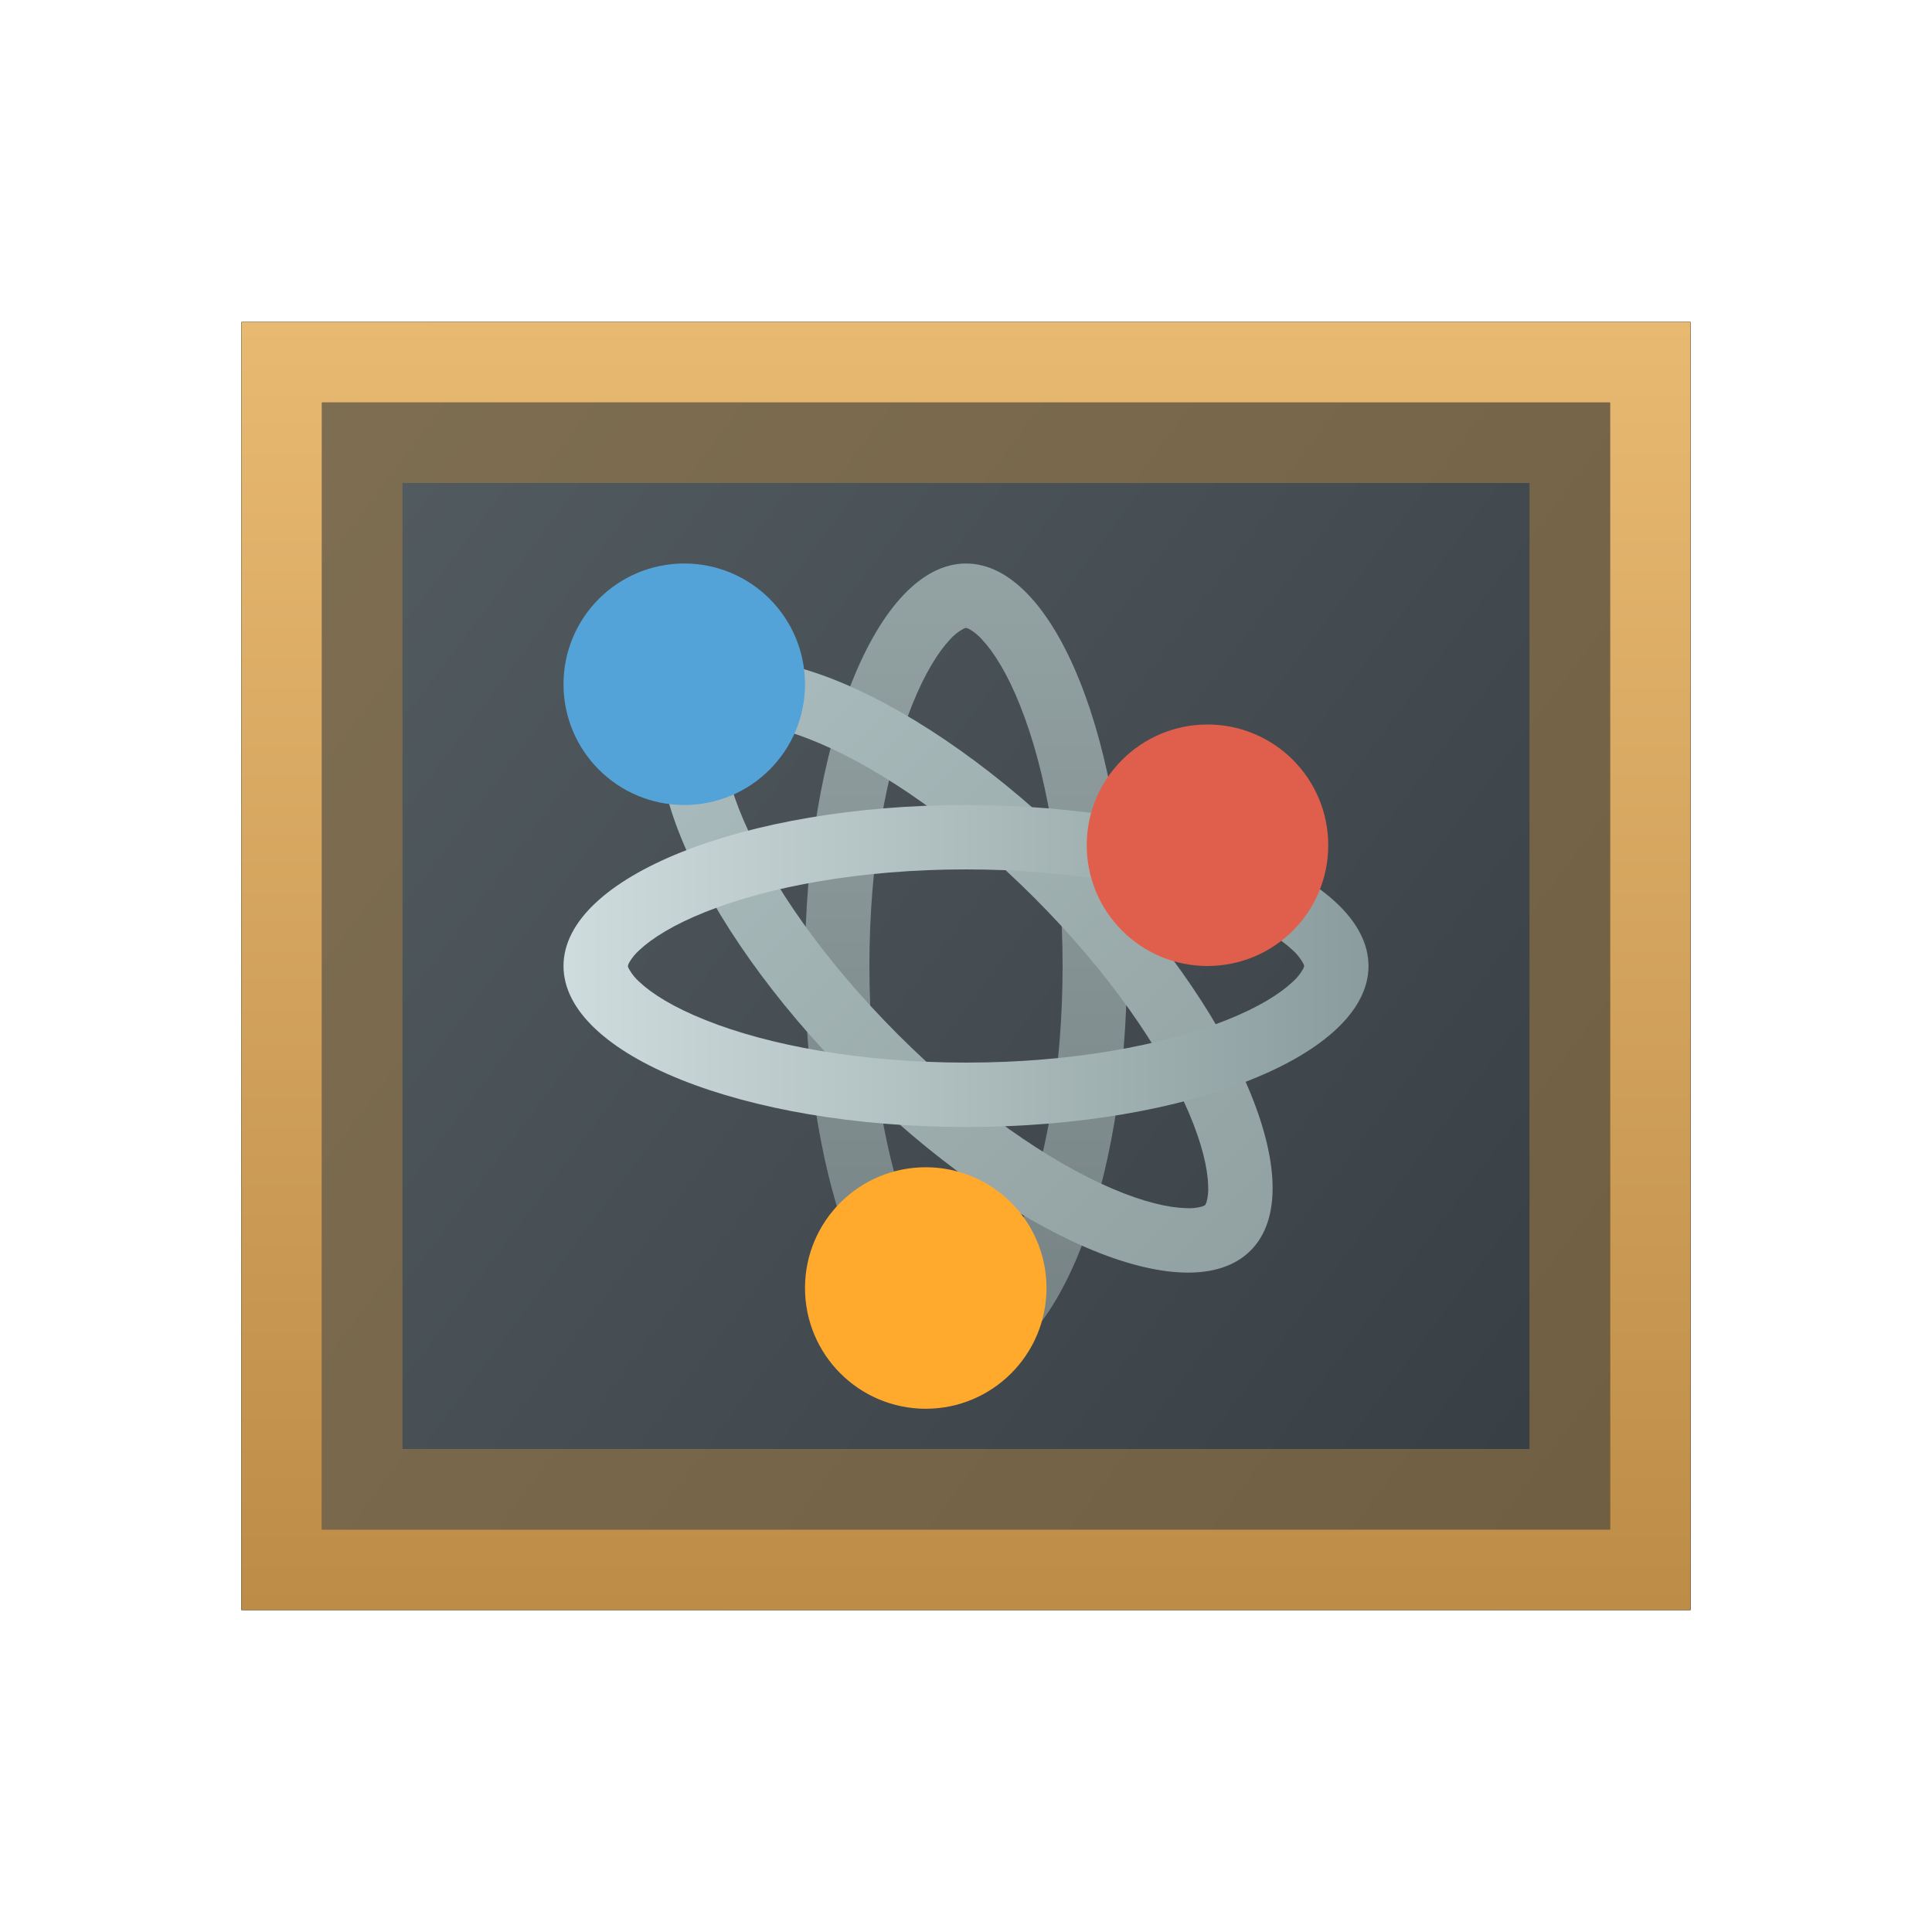
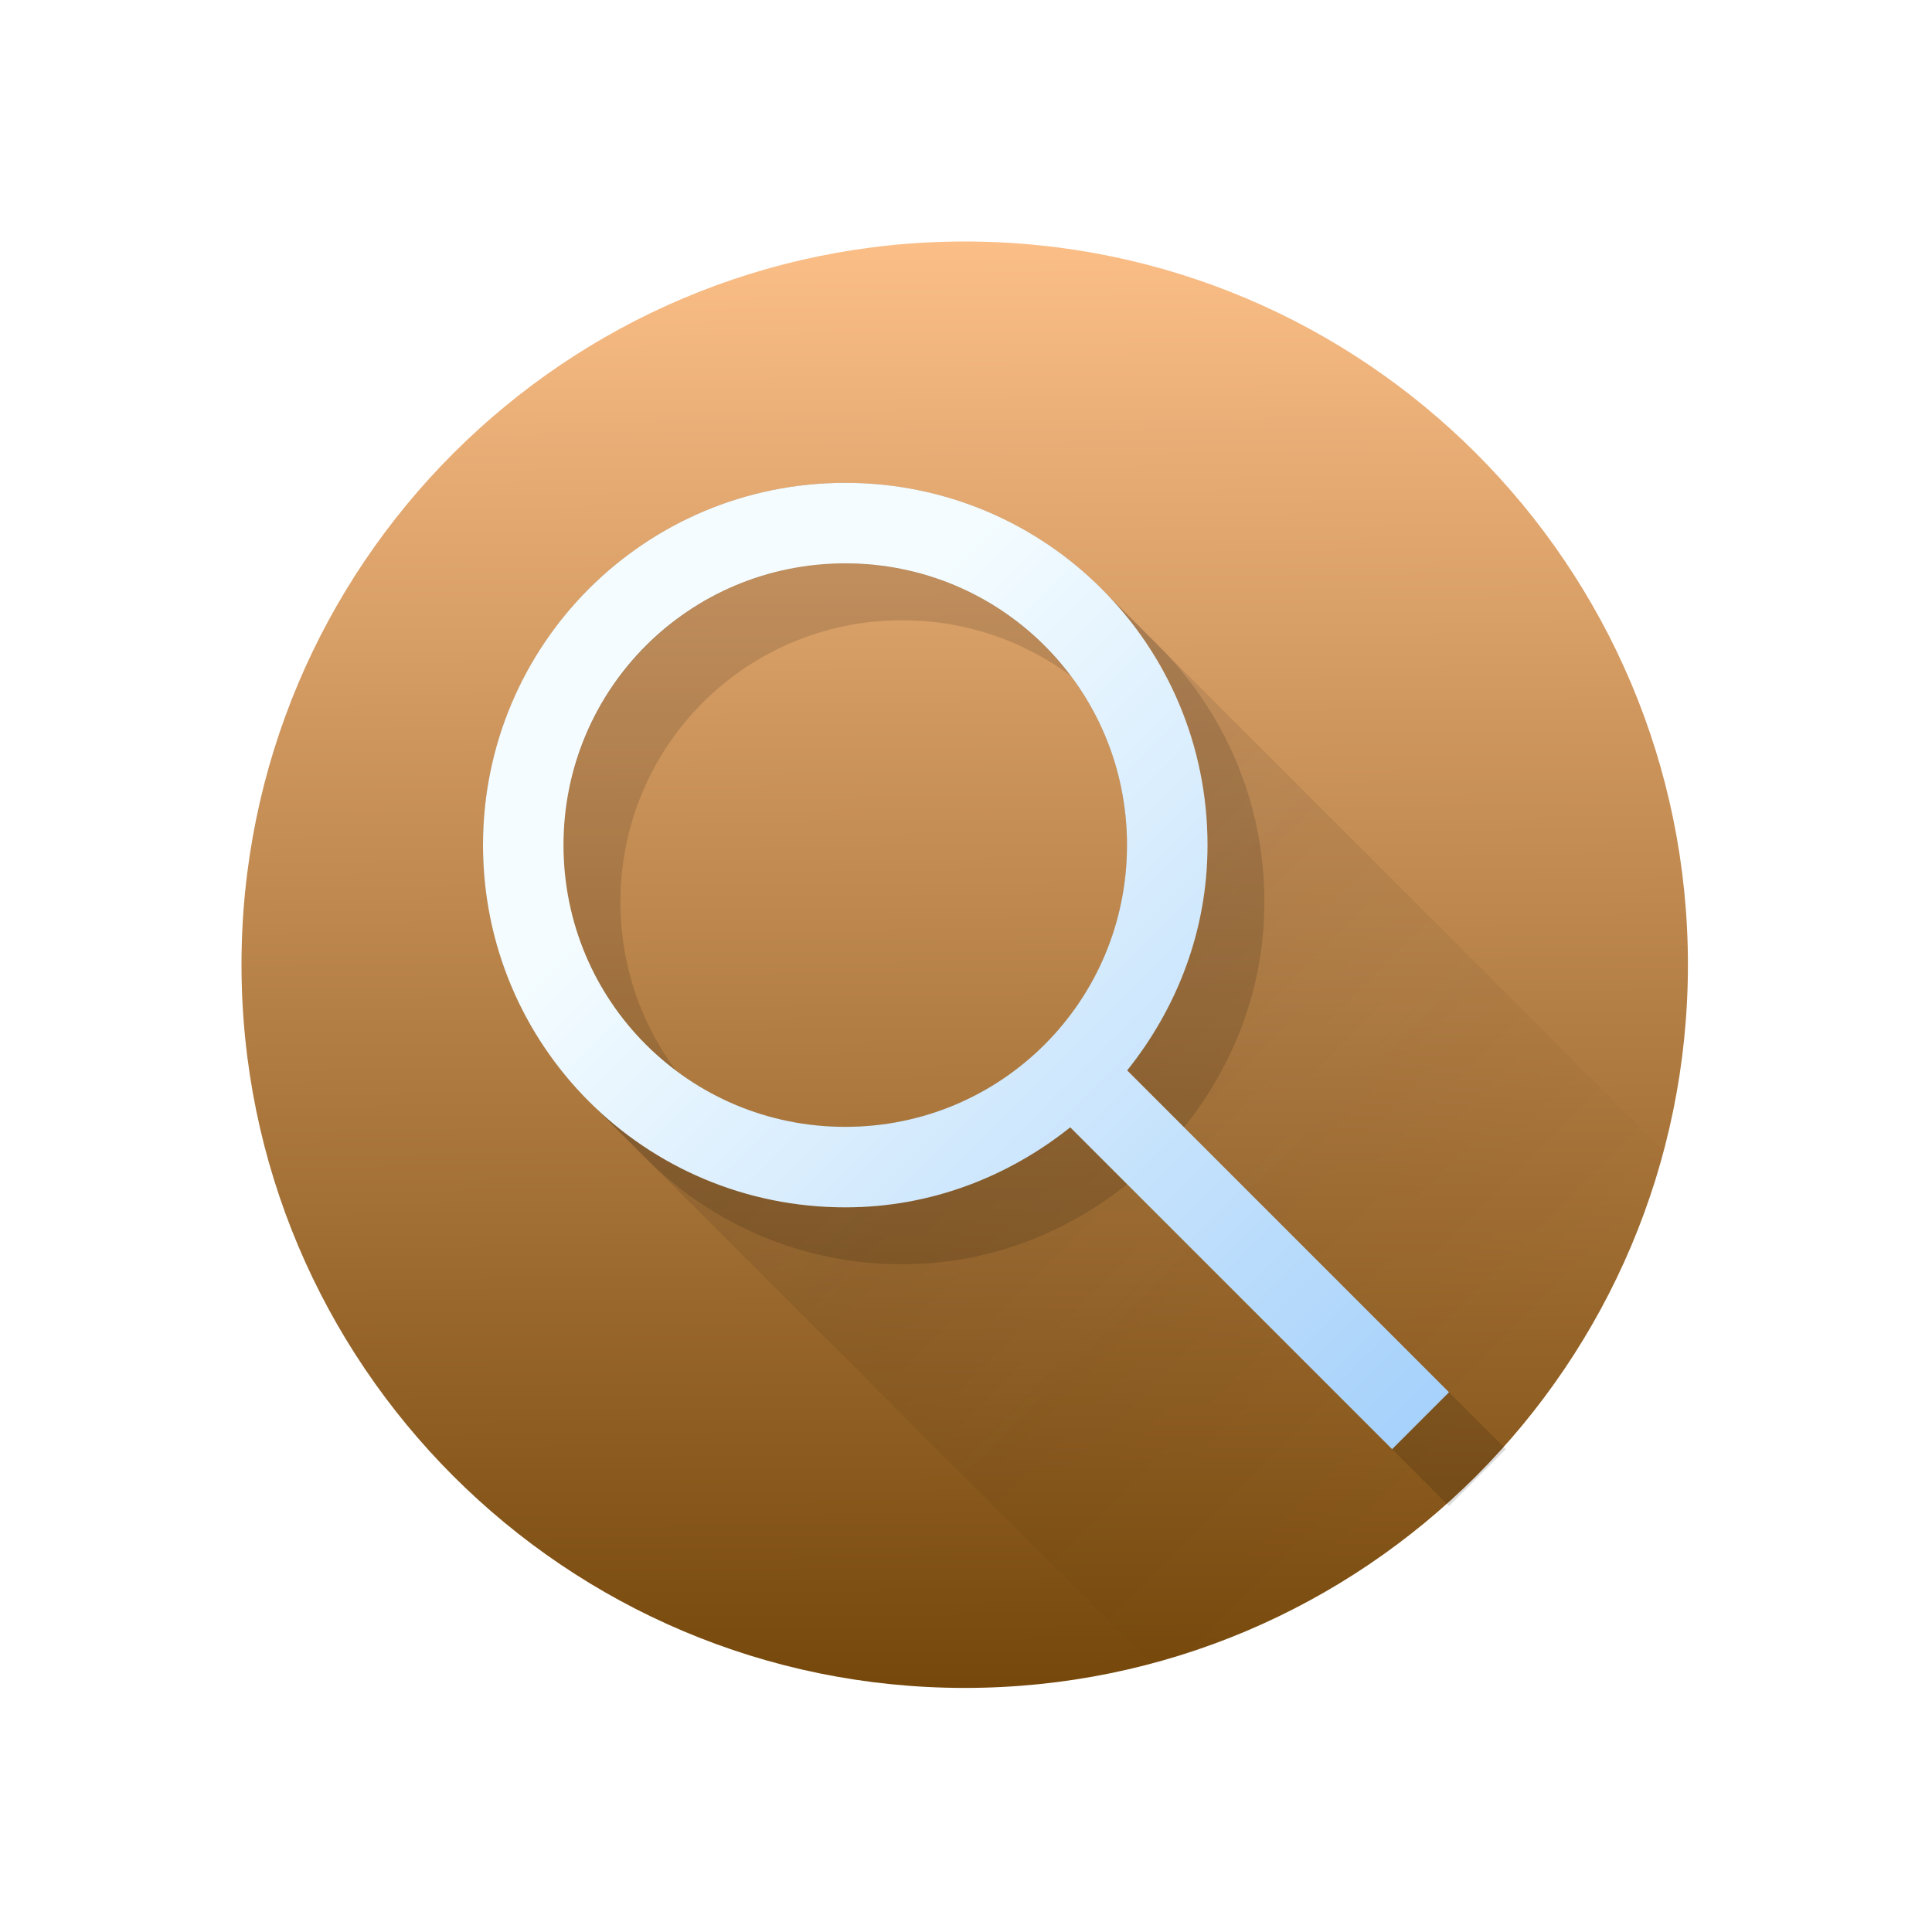
- <svg xmlns="http://www.w3.org/2000/svg" fill="none" viewBox="0 0 24 24" width="24" height="24">
-   <defs>
-     <linearGradient id="a" x1="20.75" x2="1.07" y1="19" y2="4.24" gradientUnits="userSpaceOnUse">
-       <stop stop-color="#343B40" />
-       <stop offset="1" stop-color="#555E63" />
-     </linearGradient>
-     <linearGradient id="b" x1="11" x2="11" y1="19" y2="3" gradientUnits="userSpaceOnUse">
-       <stop stop-color="#BD8D48" />
-       <stop offset="1" stop-color="#E8B971" />
-     </linearGradient>
-     <linearGradient id="c" x1="11" x2="11" y1="6" y2="16" gradientUnits="userSpaceOnUse">
-       <stop stop-color="#93A2A3" />
-       <stop offset="1" stop-color="#758182" />
-     </linearGradient>
-     <linearGradient id="d" x1="14.536" x2="7.464" y1="14.536" y2="7.464" gradientUnits="userSpaceOnUse">
-       <stop stop-color="#92A1A2" />
-       <stop offset="1" stop-color="#AABCBD" />
-     </linearGradient>
-     <linearGradient id="e" x1="16" x2="6" y1="11" y2="11" gradientUnits="userSpaceOnUse">
-       <stop stop-color="#8A9C9D" />
-       <stop offset="1" stop-color="#CFDCDD" />
-     </linearGradient>
-   </defs>
-   <g transform="translate(1,1)">
-     <path fill="url(#a)" d="M2 3h18v16H2z" />
-     <path stroke="#000" d="M2.5 3.5h17v15h-17z" />
-     <path stroke="url(#b)" d="M2.5 3.5h17v15h-17z" />
-     <path stroke="#AA7F41" d="M3.5 4.5h15v13h-15z" opacity=".5" />
-     <path fill="url(#c)" fill-rule="evenodd" d="M11.671 14.238c.316-.788.529-1.933.529-3.238s-.213-2.45-.529-3.238c-.158-.397-.327-.664-.474-.82a.62.62 0 0 0-.158-.128A.152.152 0 0 0 11 6.8l-.008.001a.152.152 0 0 0-.03.013.62.62 0 0 0-.16.129c-.146.155-.315.422-.473.819C10.013 8.55 9.8 9.695 9.8 11s.213 2.45.529 3.238c.158.397.327.664.474.82a.62.62 0 0 0 .158.128.154.154 0 0 0 .031.013L11 15.2l.008-.001a.154.154 0 0 0 .03-.013.62.62 0 0 0 .16-.129c.146-.155.315-.422.473-.819M11 16c1.105 0 2-2.239 2-5s-.895-5-2-5-2 2.239-2 5 .895 5 2 5" clip-rule="evenodd" />
-     <path fill="url(#d)" fill-rule="evenodd" d="M8.235 9.185c.335.78.994 1.74 1.917 2.663.922.923 1.882 1.582 2.663 1.917.393.168.701.237.915.243a.623.623 0 0 0 .203-.02.154.154 0 0 0 .03-.014l.007-.004.004-.006a.154.154 0 0 0 .014-.031.623.623 0 0 0 .02-.203c-.005-.214-.075-.522-.243-.915-.335-.78-.994-1.74-1.917-2.663-.922-.923-1.882-1.582-2.663-1.917-.393-.168-.701-.238-.915-.243a.622.622 0 0 0-.203.02.152.152 0 0 0-.037.018l-.004.006a.153.153 0 0 0-.013.031.622.622 0 0 0-.021.203c.005.214.075.522.243.915m-.77-1.72c-.782.78.168 2.997 2.12 4.95 1.953 1.952 4.17 2.902 4.95 2.12.782-.78-.168-2.997-2.12-4.95-1.953-1.952-4.17-2.902-4.95-2.12" clip-rule="evenodd" />
-     <path fill="url(#e)" fill-rule="evenodd" d="M7.762 11.671c.788.316 1.933.529 3.238.529s2.45-.213 3.238-.529c.397-.158.664-.327.82-.474a.62.62 0 0 0 .128-.158.154.154 0 0 0 .013-.031L15.2 11l-.001-.008a.154.154 0 0 0-.013-.03.62.62 0 0 0-.129-.16c-.155-.146-.422-.315-.819-.473C13.45 10.013 12.305 9.8 11 9.8s-2.45.213-3.238.529c-.397.158-.664.327-.82.474a.62.62 0 0 0-.128.158A.152.152 0 0 0 6.8 11l.001.008a.152.152 0 0 0 .013.03.62.62 0 0 0 .129.16c.155.146.422.315.819.473M6 11c0 1.105 2.239 2 5 2s5-.895 5-2-2.239-2-5-2-5 .895-5 2" clip-rule="evenodd" />
-     <path fill="#54A3D8" d="M7.5 6a1.5 1.5 0 1 0 0 3 1.5 1.5 0 0 0 0-3" />
-     <path fill="#FFA92D" d="M10.5 13.5a1.5 1.5 0 1 0 0 3 1.5 1.5 0 0 0 0-3" />
-     <path fill="#E05E4C" d="M14 8a1.5 1.5 0 1 0 0 3 1.5 1.5 0 0 0 0-3" />
+ <svg xmlns="http://www.w3.org/2000/svg" height="24" viewBox="0 0 24 24" width="24" version="1.1" id="svg9">
+   <defs id="defs9" />
+   <linearGradient id="a" gradientUnits="userSpaceOnUse" x1="11.073" x2="10.959" y1="19.89" y2="1.994">
+     <stop offset="0" stop-color="#197cf1" id="stop1" style="stop-color:#76480b;stop-opacity:1;" />
+     <stop offset="1" stop-color="#21c9fb" id="stop2" style="stop-color:#fbbe87;stop-opacity:1;" />
+   </linearGradient>
+   <linearGradient id="b" gradientUnits="userSpaceOnUse" x1="28.201" x2="15.367" y1="8.203" y2="-4.631">
+     <stop offset="0" stop-color="#7cbaf8" id="stop3" />
+     <stop offset="1" stop-color="#f4fcff" id="stop4" />
+   </linearGradient>
+   <linearGradient id="c" gradientUnits="userSpaceOnUse" x1="2.001" x2="14.001" y1="2.002" y2="14.002">
+     <stop offset="0" stop-color="#292c2f" id="stop5" />
+     <stop offset="1" stop-opacity="0" id="stop6" />
+   </linearGradient>
+   <g transform="translate(1,1)" id="g9">
+     <circle cx="10.984" cy="10.984" fill="url(#a)" r="8.984" stroke-width=".88" id="circle6" />
+     <g fill="url(#b)" transform="translate(3 2.998047)" id="g8">
+       <path d="m6.501 2c-2.493 0-4.5 2.01-4.5 4.5 0 1.246.503 2.37 1.316 3.184l7 7.002a9 9 0 0 0 6.367-6.371l-7-6.998c-.814-.814-1.938-1.316-3.184-1.316zm0 1.002a3.5 3.5 0 0 1 3.5 3.5 3.5 3.5 0 0 1 -3.5 3.5 3.5 3.5 0 0 1 -3.5-3.5 3.5 3.5 0 0 1 3.5-3.5z" fill="url(#c)" opacity=".2" id="path6" />
+       <path d="m9.5 4.998c-2.493 0-4.5 2.01-4.5 4.5 0 1.246.503 2.37 1.316 3.184l.631.631.076.076c.814.814 1.938 1.316 3.184 1.316 1.064 0 2.026-.381 2.795-.994l-.697-.699c.268-.2.506-.437.707-.705l.697.697c.616-.77.998-1.733.998-2.799 0-1.246-.503-2.37-1.316-3.184l-.076-.076-.631-.631c-.814-.814-1.938-1.316-3.184-1.316zm.707.707c1.066 0 2.044.368 2.814.984.613.769.979 1.745.979 2.809 0 .964-.314 1.845-.83 2.574.34-.54.537-1.18.537-1.867 0-1.15-.549-2.167-1.4-2.805.436.584.693 1.31.693 2.098 0 1.939-1.561 3.5-3.5 3.5-.788 0-1.514-.257-2.098-.693.637.852 1.654 1.4 2.805 1.4.689 0 1.331-.198 1.871-.539-.73.517-1.612.832-2.578.832-1.065 0-2.041-.367-2.811-.982-.615-.769-.982-1.745-.982-2.811 0-1.184.454-2.258 1.197-3.061-.563.621-.904 1.446-.904 2.354 0 1.15.549 2.167 1.4 2.805-.436-.584-.693-1.31-.693-2.098 0-1.939 1.561-3.5 3.5-3.5.788 0 1.514.257 2.098.693-.503-.672-1.243-1.156-2.098-1.33zm-.707.057v.236c-.907 0-1.731.342-2.352.904.639-.591 1.449-.999 2.352-1.141zm-2.479 1.26c0-0.0.002 0.0.002 0-.036.036-.073.072-.107.109.035-.037.07-.074.105-.109zm9.979 9.273-.707.707.707.707.707-.707z" fill="#000" fill-opacity=".649" opacity=".2" transform="translate(-3 -2.998047)" id="path7" />
+       <path d="m6.5 2c-2.493 0-4.5 2.01-4.5 4.5 0 2.493 2.01 4.5 4.5 4.5 1.064 0 2.026-.381 2.795-.994l3.998 3.998.707-.707-3.998-3.998c.616-.77.998-1.733.998-2.799 0-2.493-2.01-4.5-4.5-4.5zm0 1c1.939 0 3.5 1.561 3.5 3.5s-1.561 3.5-3.5 3.5-3.5-1.561-3.5-3.5 1.561-3.5 3.5-3.5z" fill="url(#b)" id="path8" />
+     </g>
  </g>
</svg>
